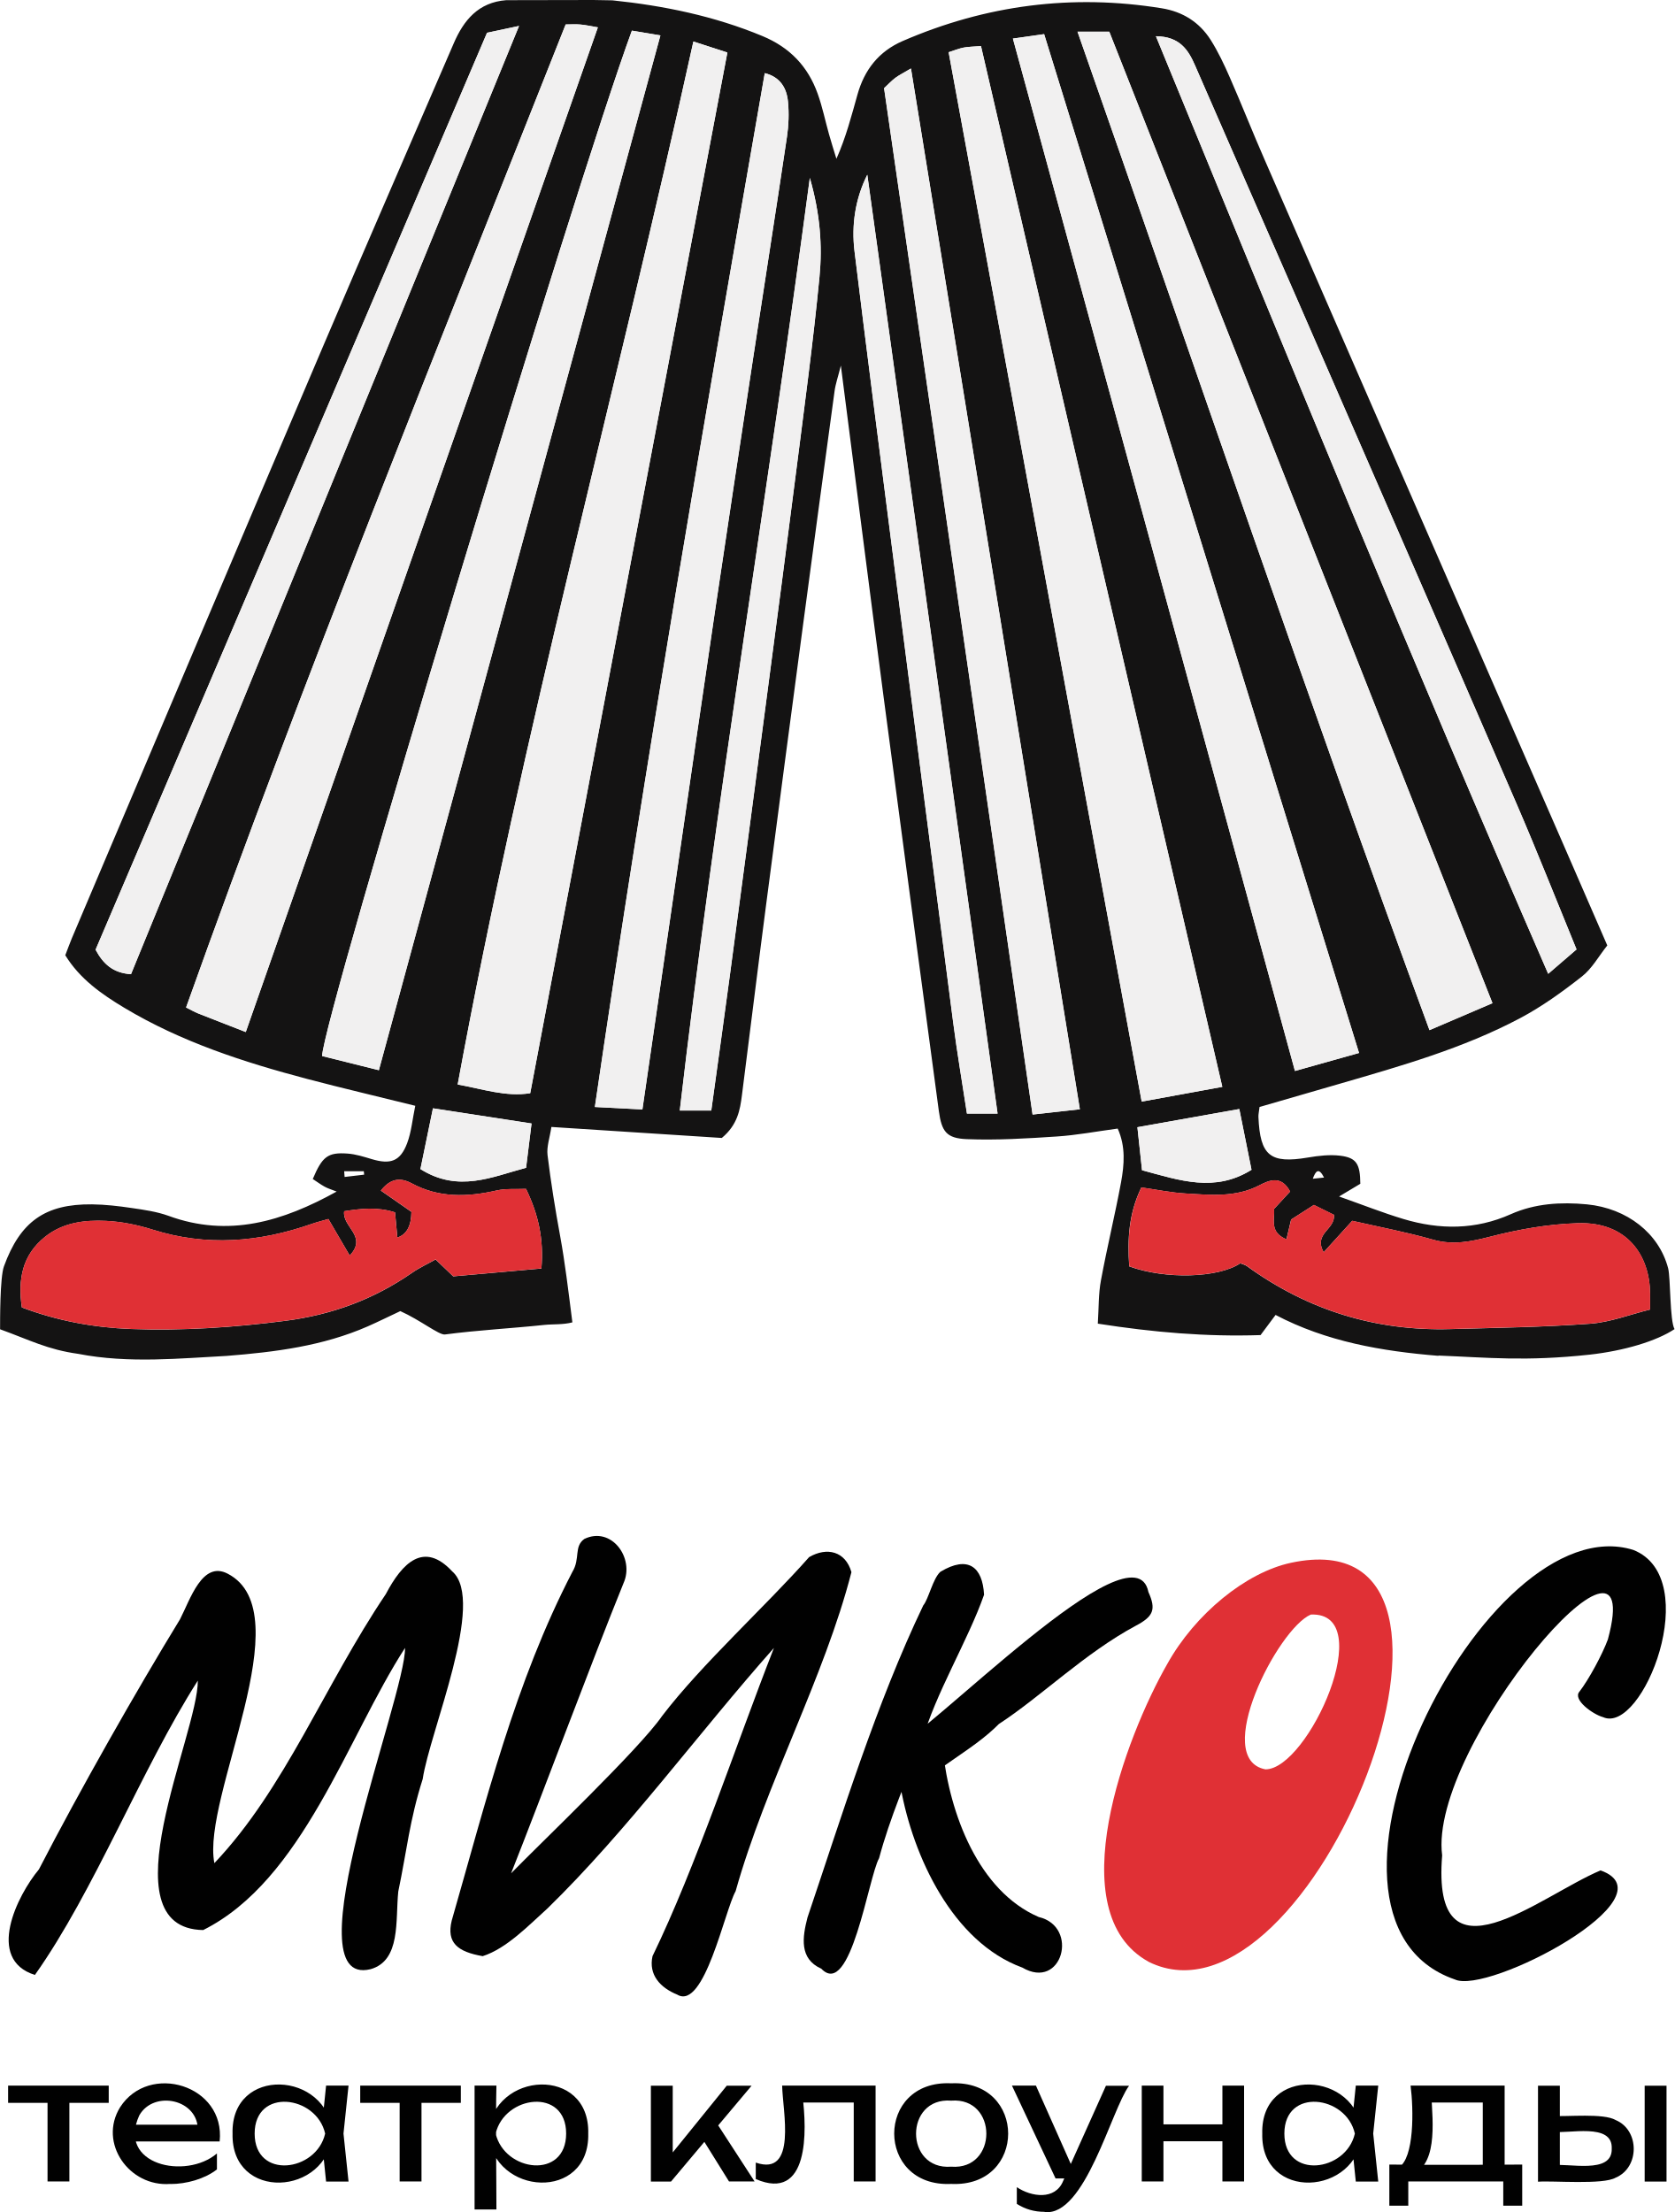
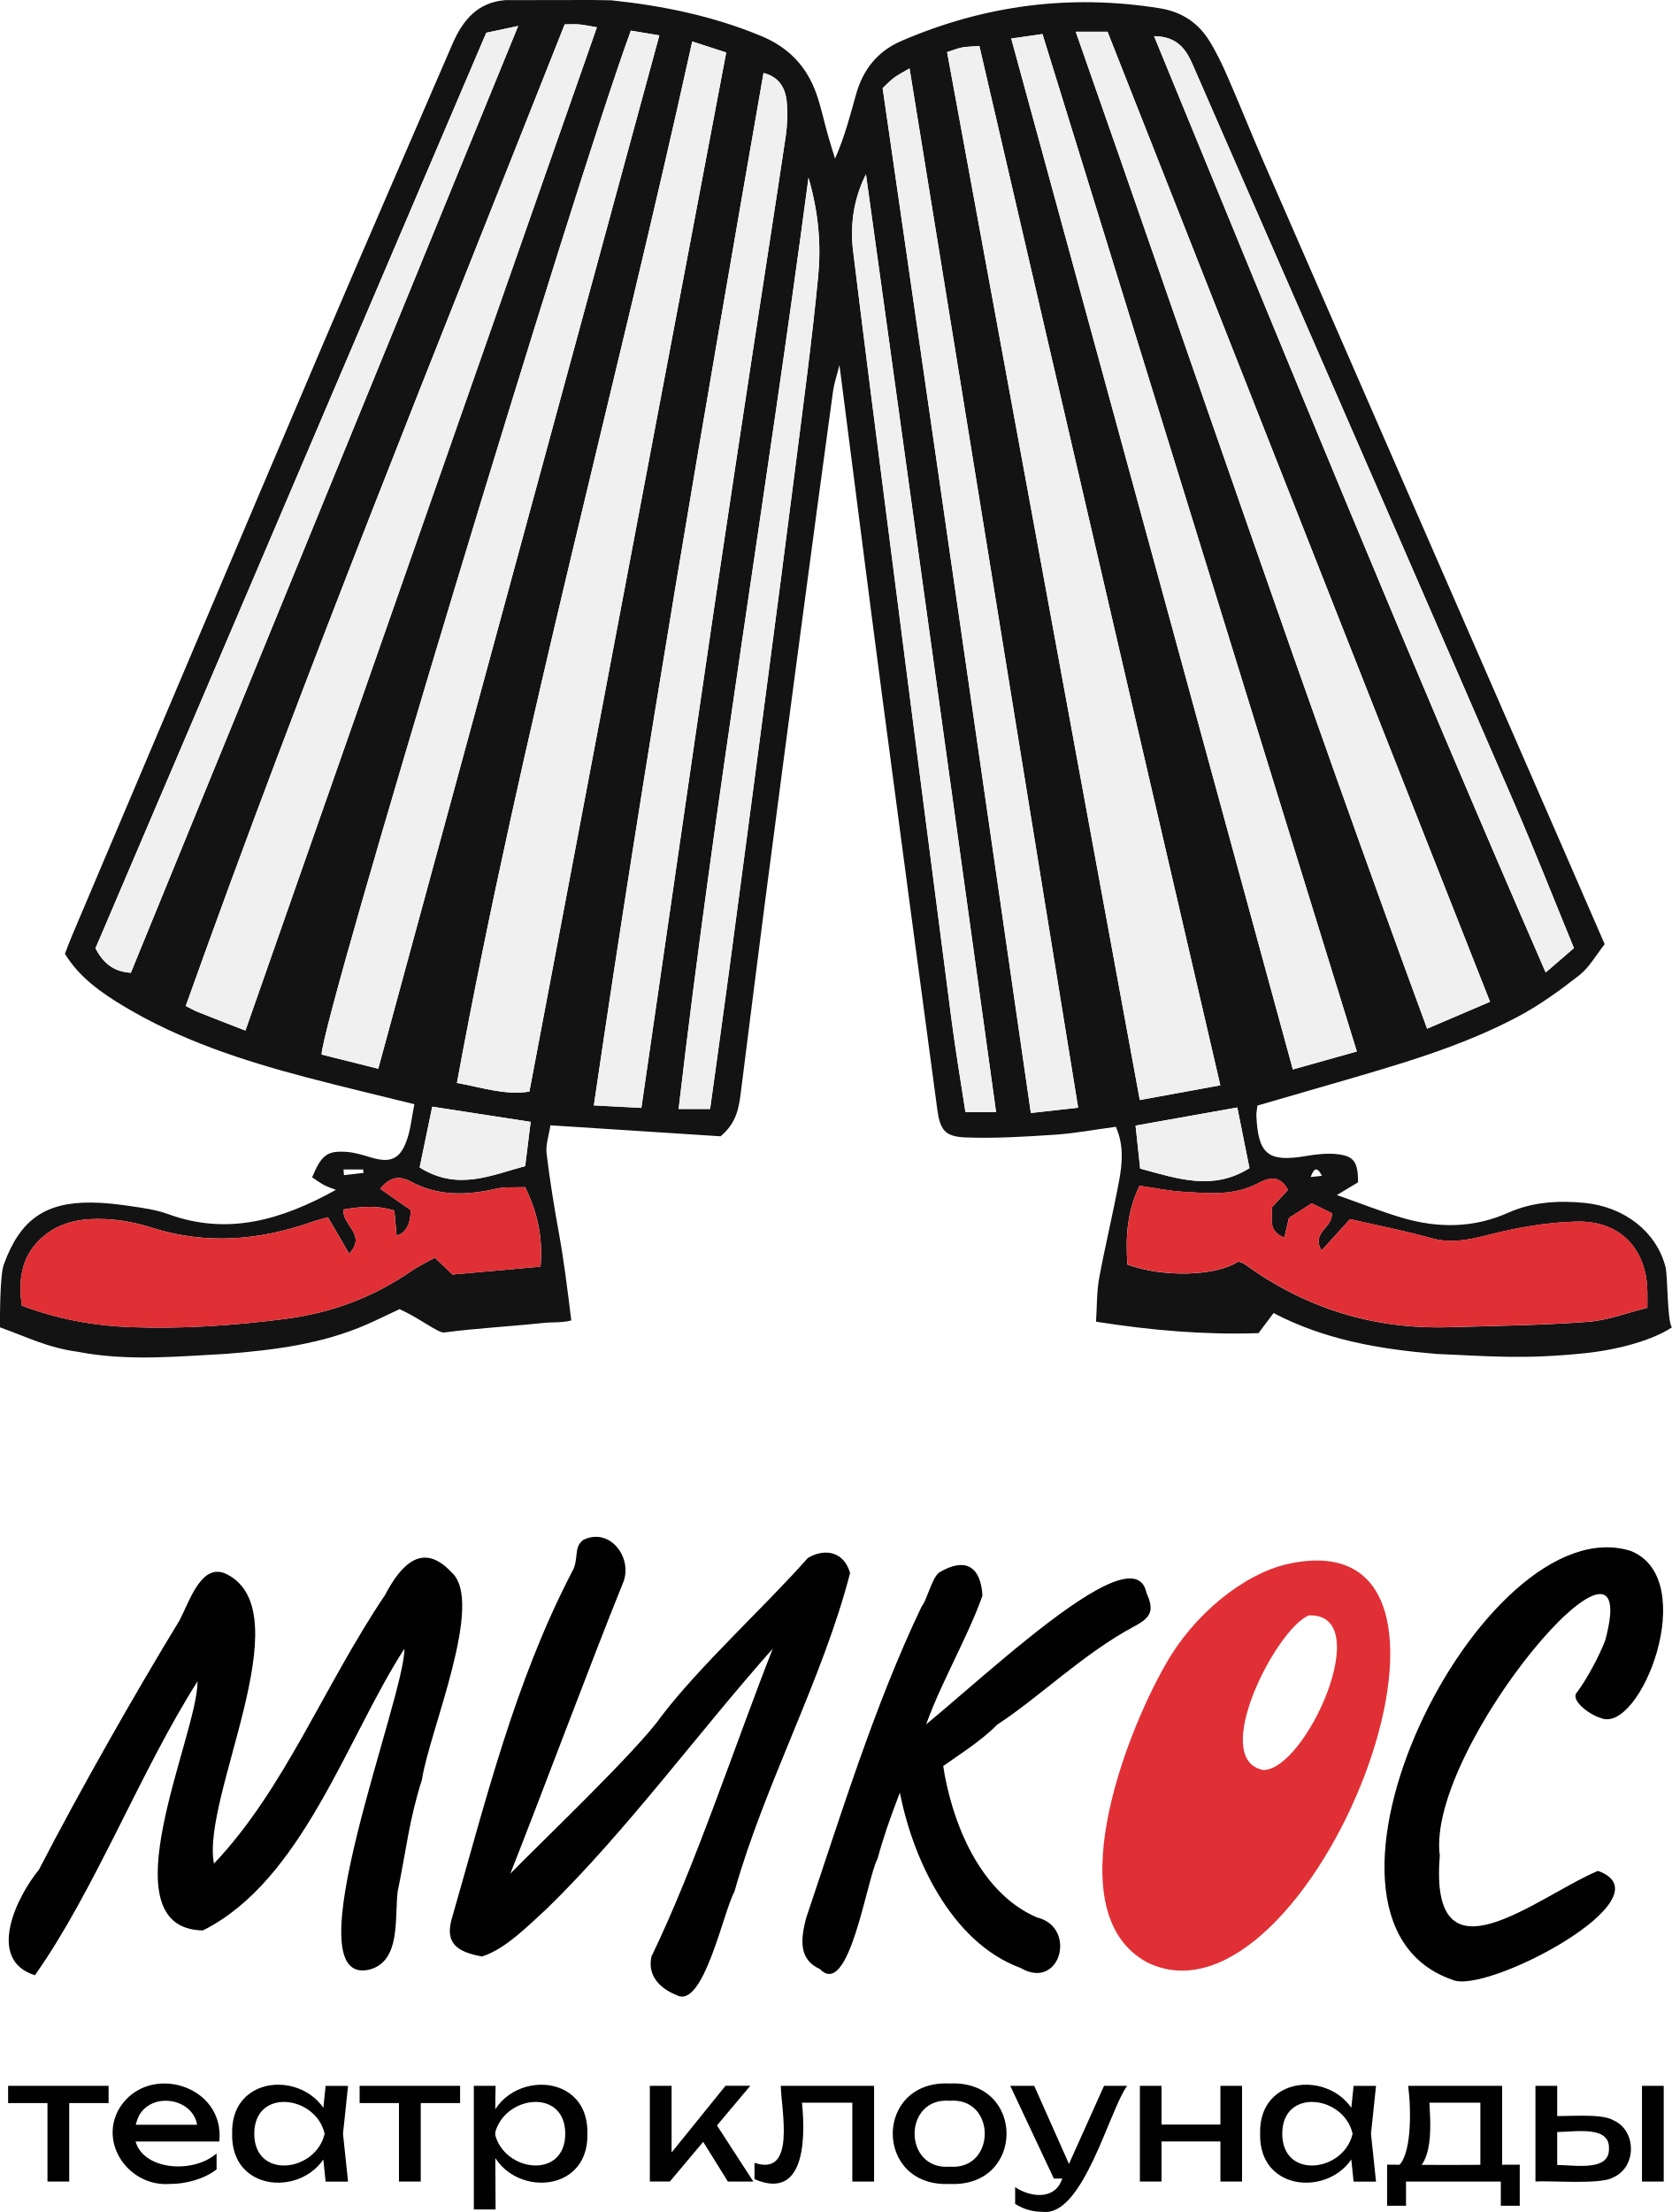
- <svg xmlns="http://www.w3.org/2000/svg" xmlns:xlink="http://www.w3.org/1999/xlink" id="_Слой_2" data-name="Слой 2" viewBox="0 0 196.22 259.21">
+ <svg xmlns="http://www.w3.org/2000/svg" id="_Слой_2" data-name="Слой 2" viewBox="0 0 371.21 491.07">
  <defs>
    <style>
      .cls-1 {
        fill: #141313;
      }

      .cls-2 {
        fill: #e03035;
      }

      .cls-3 {
        fill: #f1f0f0;
      }

      .cls-4 {
        fill: #010101;
      }
    </style>
-     <symbol id="Logo_vertical" data-name="Logo vertical" viewBox="0 0 196.22 259.21">
-       <g>
-         <g>
-           <path class="cls-1" d="M168.55,158.88c-6.63-.54-13.12-1.66-19.08-4.79-.63,.85-1.2,1.61-1.76,2.36-6.37,.21-12.55-.32-19.07-1.34,.12-1.86,.07-3.51,.37-5.09,.71-3.84,1.64-7.63,2.35-11.46,.38-2.07,.56-4.2-.39-6.31-2.53,.34-4.83,.78-7.16,.93-3.49,.23-7.01,.45-10.5,.31-2.42-.09-2.97-.9-3.3-3.31-2.17-16.16-4.34-32.33-6.47-48.5-1.68-12.77-3.3-25.55-5.01-38.84-.33,1.33-.63,2.16-.74,3.02-1.24,9.09-2.47,18.19-3.68,27.29-1.47,11.04-2.93,22.07-4.37,33.11-.96,7.35-1.86,14.71-2.8,22.07-.22,1.75-.52,3.49-2.36,5.02-6.36-.41-13.04-.84-19.97-1.29-.18,1.24-.57,2.3-.45,3.3,.39,3.18,.9,6.35,1.48,9.5,.57,3.13,.92,6.1,1.43,10.1-1.09,.29-2.26,.19-3.3,.3-3.88,.41-7.78,.61-11.65,1.12-.7,.06-2.86-1.68-5.21-2.74-1.35,.63-2.57,1.24-3.82,1.79-5.27,2.31-10.87,3.01-16.53,3.46-5.29,.27-11.46,.92-17.39-.24-3.61-.5-5.7-1.63-9.16-2.88,0-.98-.02-6.07,.45-7.37,1.91-5.24,4.81-7.33,10.33-7.27,1.55,.02,3.11,.2,4.65,.43,1.44,.21,2.93,.42,4.29,.91,7.05,2.59,13.4,.66,19.72-2.84-.56-.22-1.01-.35-1.41-.57-.49-.27-.94-.61-1.39-.9,1.11-2.63,1.76-3.15,4.08-2.98,.95,.07,1.9,.37,2.83,.65,2.2,.66,3.35,.26,4.15-1.87,.5-1.33,.62-2.81,.95-4.38-4.34-1.08-8.51-2.05-12.64-3.14-7.46-1.97-14.78-4.34-21.45-8.34-2.67-1.6-5.23-3.4-6.92-6.16,.27-.7,.5-1.34,.76-1.97,9.81-23.14,19.61-46.29,29.46-69.42,5.04-11.83,10.19-23.62,15.28-35.43C54.33,2.36,56.06,.27,59.32,.02c3.4,0,6.8-.01,10.2-.02,.75,.01,1.5,.03,2.25,.04,6.04,.63,11.93,1.84,17.58,4.19,3.22,1.34,5.32,3.56,6.46,6.74,.56,1.56,.89,3.19,1.34,4.79,.27,.96,.57,1.9,.86,2.85,1.13-2.55,1.77-5.05,2.47-7.54,.81-2.88,2.48-5.04,5.29-6.26C115.51,.59,125.63-.73,136.13,.97c2.47,.4,4.41,1.63,5.73,3.7,.88,1.39,1.59,2.9,2.25,4.41,1.41,3.21,2.69,6.48,4.1,9.69,11.64,26.71,23.3,53.41,34.95,80.11,1.71,3.92,3.41,7.84,5.18,11.91-1.02,1.28-1.8,2.73-2.99,3.65-2.29,1.8-4.69,3.53-7.26,4.89-6.67,3.53-13.91,5.58-21.11,7.67-3.16,.92-6.31,1.83-9.39,2.72-.07,.58-.14,.87-.13,1.15,.19,4.58,1.38,5.52,5.82,4.77,1.24-.21,2.54-.36,3.77-.21,1.91,.24,2.33,.97,2.35,3.29-.68,.41-1.38,.83-2.49,1.49,2.81,.99,5.15,1.92,7.55,2.64,4.24,1.27,8.44,1.28,12.58-.57,2.83-1.26,5.87-1.44,8.91-1.15,4.72,.46,8.45,3.4,9.52,7.49,.29,1.12,.19,6.18,.75,7.13-2.14,1.42-5.92,2.54-9.92,2.99-7.59,.82-11.89,.34-17.75,.11Zm-25.32-31.51c-9.5-40.98-18.88-81.43-28.28-121.97-.91,.07-1.49,.07-2.05,.18-.55,.11-1.08,.33-1.74,.54,7.54,40.99,15.05,81.84,22.62,122.97,3.15-.58,5.99-1.1,9.45-1.73ZM85.23,6.16c-1.47-.48-2.63-.85-3.98-1.29-8.99,40.84-20.04,81.03-27.62,122.22,2.96,.53,5.61,1.47,8.5,1.02,7.71-40.7,15.39-81.24,23.1-121.94ZM28.8,120.94C42.62,81.51,56.32,42.41,70.06,3.21c-.89-.15-1.46-.28-2.03-.33-.55-.05-1.11-.01-1.74-.01-15.18,38.31-30.63,76.38-44.48,115.19,.57,.28,.98,.53,1.42,.7,1.71,.68,3.44,1.35,5.58,2.18ZM126.26,3.72c13.7,39.05,26.91,78.07,41.24,116.99,2.62-1.12,4.91-2.1,7.38-3.16-15.06-38.2-30-76.07-44.9-113.84h-3.73Zm-7.57,.8c11.02,40.34,21.98,80.47,33.05,120.98,2.55-.72,5-1.41,7.51-2.11-12.37-40.03-24.62-79.66-36.9-119.39-1.35,.19-2.38,.34-3.66,.52Zm-44.65-.93c-6.64,18.04-36.21,115.81-36.3,120.16,2.18,.54,4.41,1.1,6.65,1.66,11.03-40.54,21.99-80.8,32.99-121.26-1.32-.22-2.26-.38-3.35-.56Zm58.28,144.81c4.24,1.55,10.46,1.36,13.01-.36,.25,.1,.55,.17,.78,.33,7.12,5.16,15.07,7.63,23.85,7.38,5.46-.15,10.94-.23,16.38-.63,2.35-.17,4.66-1.08,7.01-1.66,0-.88,0-1.36,0-1.84-.02-4.44-2.63-8.46-8.46-8.28-3.55,.11-6.96,.73-10.35,1.6-2.18,.56-4.29,.99-6.59,.34-3.16-.9-6.4-1.51-9.5-2.22-1.15,1.27-2.17,2.39-3.35,3.69-1.23-2.24,1.38-2.64,1.21-4.39-.68-.33-1.51-.74-2.35-1.16-.98,.63-1.88,1.2-2.67,1.71-.2,.85-.36,1.54-.55,2.32-2.02-.83-1.36-2.33-1.45-3.56,.68-.74,1.3-1.41,1.88-2.04-1.03-1.95-2.47-1.32-3.62-.72-2.78,1.44-5.71,1.12-8.62,.95-1.72-.1-3.43-.46-5.19-.71-1.48,3.06-1.64,6.03-1.42,9.26ZM2.56,153.21c4.13,1.57,8.43,2.36,12.79,2.53,6.05,.22,12.06-.18,18.09-.96,5.49-.71,10.36-2.52,14.85-5.63,.86-.6,1.83-1.04,2.75-1.56,.74,.71,1.36,1.3,2.07,1.98,3.46-.31,6.92-.62,10.33-.92,.3-3.48-.37-6.36-1.8-9.33-1.16,.05-2.35-.06-3.46,.19-3.42,.78-6.75,.88-9.94-.84-1.4-.75-2.54-.52-3.61,.85,1.32,.92,2.49,1.73,3.58,2.49q-.03,2.5-1.65,3.01c-.09-.94-.17-1.87-.27-2.95-2.08-.66-4.03-.44-5.96-.13-.26,1.85,2.79,2.91,.65,5.19-.9-1.54-1.67-2.86-2.5-4.28-.69,.2-1.34,.36-1.97,.58-6.15,2.15-12.33,2.66-18.64,.66-1.75-.55-3.61-.93-5.43-1.02-2.54-.12-5.08,.19-7.18,1.88-2.65,2.13-3.18,4.97-2.7,8.27Zm72.72-23.2c1.41-9.73,2.76-19,4.11-28.27,1.46-10.05,2.91-20.1,4.4-30.15,1.46-9.85,2.96-19.69,4.45-29.53,1.32-8.68,2.69-17.36,3.98-26.04,.2-1.34,.25-2.74,.12-4.09-.15-1.61-.91-2.91-2.72-3.36-7.02,40.28-13.95,80.45-19.91,121.15,2.06,.11,3.67,.19,5.58,.29Zm51.26-.02c-6.63-40.88-13.18-81.22-19.79-121.96-.89,.53-1.39,.78-1.83,1.1-.45,.34-.85,.77-1.32,1.21,5.79,40.05,11.58,80.03,17.4,120.27,2.01-.22,3.6-.4,5.55-.62ZM15.35,114.16C30.45,77.27,45.56,40.35,60.82,3.04c-1.43,.31-2.44,.52-3.75,.8C41.78,39.67,26.48,75.5,11.2,111.29c.88,1.64,2.02,2.73,4.15,2.87ZM135.45,4.24c15.13,36.86,30.05,73.34,45.97,109.88,1.32-1.14,2.3-1.99,3.32-2.86-2.4-5.85-4.61-11.47-7-17-8.55-19.76-17.16-39.5-25.76-59.24-3.97-9.11-7.97-18.21-11.93-27.32-.81-1.87-1.8-3.41-4.59-3.45Zm-52.1,125.9c.77-5.56,1.5-10.78,2.2-16.01,1.49-11.14,2.96-22.28,4.43-33.42,1.12-8.53,2.25-17.05,3.33-25.58,.96-7.56,1.99-15.11,2.72-22.69,.35-3.66,.08-7.38-1.13-11.59-4.88,36.83-11,72.84-15.24,109.29h3.69ZM101.63,20.46c-1.41,2.81-1.88,5.88-1.5,9,1.41,11.53,2.9,23.06,4.37,34.58,2.39,18.6,4.78,37.2,7.19,55.79,.46,3.56,1.07,7.1,1.61,10.66h3.59c-5.11-36.8-10.19-73.42-15.27-110.04Zm32.19,116.67c4.46,1.21,8.54,2.63,12.83-.05-.48-2.42-.95-4.74-1.43-7.12-4.19,.75-7.98,1.42-11.94,2.13,.19,1.78,.35,3.3,.54,5.04Zm-83.09-7.26c-.53,2.57-1,4.82-1.47,7.13,4.46,2.81,8.42,.89,12.38-.15,.23-1.82,.41-3.35,.64-5.19-3.83-.59-7.54-1.16-11.56-1.78Zm104.42,8.12c-.62-1.22-.98-.79-1.32,.14,.37-.04,.74-.08,1.32-.14Zm-112.48-.34c-.01-.13-.03-.27-.04-.4h-2.3c.02,.22,.03,.44,.05,.67,.77-.09,1.53-.18,2.3-.27Z" />
-           <path class="cls-3" d="M143.23,127.36c-3.46,.63-6.3,1.15-9.45,1.73-7.57-41.14-15.08-81.98-22.62-122.97,.66-.21,1.19-.43,1.74-.54,.56-.11,1.14-.11,2.05-.18,9.4,40.54,18.78,80.99,28.28,121.97Z" />
-           <path class="cls-3" d="M85.23,6.16c-7.71,40.7-15.39,81.24-23.1,121.94-2.89,.45-5.54-.49-8.5-1.02,7.58-41.19,18.63-81.37,27.62-122.22,1.35,.44,2.51,.81,3.98,1.29Z" />
-           <path class="cls-3" d="M28.8,120.94c-2.14-.83-3.86-1.5-5.58-2.18-.44-.18-.85-.42-1.42-.7C35.65,79.24,51.11,41.18,66.28,2.86c.63,0,1.19-.04,1.74,.01,.58,.05,1.15,.18,2.03,.33-13.74,39.21-27.44,78.31-41.25,117.73Z" />
-           <path class="cls-3" d="M126.26,3.72h3.73c14.9,37.77,29.83,75.64,44.9,113.84-2.47,1.06-4.76,2.03-7.38,3.16-14.33-38.93-27.54-77.94-41.24-116.99Z" />
-           <path class="cls-3" d="M118.69,4.52c1.28-.18,2.31-.33,3.66-.52,12.28,39.73,24.53,79.36,36.9,119.39-2.5,.7-4.96,1.39-7.51,2.11-11.07-40.51-22.03-80.65-33.05-120.98Z" />
-           <path class="cls-3" d="M74.04,3.59c1.08,.18,2.03,.34,3.35,.56-11.01,40.45-21.96,80.72-32.99,121.26-2.24-.56-4.47-1.12-6.65-1.66,.09-4.35,29.66-102.11,36.3-120.16Z" />
-           <path class="cls-2" d="M132.33,148.4c-.22-3.23-.05-6.2,1.42-9.26,1.76,.25,3.46,.61,5.19,.71,2.91,.17,5.83,.49,8.62-.95,1.15-.6,2.58-1.23,3.62,.72-.58,.63-1.2,1.31-1.88,2.04,.09,1.23-.57,2.74,1.45,3.56,.18-.78,.35-1.47,.55-2.32,.8-.51,1.69-1.08,2.67-1.71,.84,.42,1.67,.82,2.35,1.16,.16,1.76-2.44,2.15-1.21,4.39,1.18-1.3,2.19-2.42,3.35-3.69,3.1,.71,6.34,1.33,9.5,2.22,2.29,.65,4.4,.22,6.59-.34,3.4-.87,6.81-1.49,10.35-1.6,5.84-.18,8.44,3.84,8.46,8.28,0,.48,0,.96,0,1.84-2.35,.58-4.65,1.48-7.01,1.66-5.45,.4-10.92,.47-16.38,.63-8.78,.25-16.74-2.22-23.85-7.38-.23-.17-.53-.23-.78-.33-2.55,1.72-8.77,1.91-13.01,.36Z" />
-           <path class="cls-2" d="M2.56,153.21c-.48-3.3,.05-6.14,2.7-8.27,2.1-1.69,4.64-2.01,7.18-1.88,1.83,.09,3.68,.47,5.43,1.02,6.31,2,12.49,1.49,18.64-.66,.63-.22,1.28-.38,1.97-.58,.83,1.41,1.6,2.73,2.5,4.28,2.13-2.28-.91-3.34-.65-5.19,1.92-.31,3.87-.53,5.96,.13,.1,1.08,.18,2.01,.27,2.95q1.62-.51,1.65-3.01c-1.09-.76-2.26-1.57-3.58-2.49,1.07-1.37,2.21-1.6,3.61-.85,3.19,1.72,6.52,1.62,9.94,.84,1.11-.25,2.3-.14,3.46-.19,1.43,2.96,2.1,5.85,1.8,9.33-3.42,.31-6.87,.61-10.33,.92-.71-.68-1.32-1.27-2.07-1.98-.92,.52-1.89,.96-2.75,1.56-4.49,3.1-9.36,4.92-14.85,5.63-6.03,.78-12.04,1.18-18.09,.96-4.37-.16-8.66-.96-12.79-2.53Z" />
-           <path class="cls-3" d="M75.28,130.01c-1.91-.1-3.52-.18-5.58-.29,5.96-40.7,12.89-80.87,19.91-121.15,1.81,.45,2.57,1.75,2.72,3.36,.13,1.35,.08,2.75-.12,4.09-1.29,8.69-2.66,17.36-3.98,26.04-1.5,9.84-2.99,19.68-4.45,29.53-1.49,10.05-2.94,20.1-4.4,30.15-1.35,9.27-2.69,18.55-4.11,28.27Z" />
-           <path class="cls-3" d="M126.54,129.98c-1.95,.22-3.54,.4-5.55,.62-5.82-40.24-11.61-80.22-17.4-120.27,.48-.44,.87-.87,1.32-1.21,.44-.33,.94-.57,1.83-1.1,6.61,40.74,13.16,81.08,19.79,121.96Z" />
-           <path class="cls-3" d="M15.35,114.16c-2.14-.14-3.27-1.23-4.15-2.87C26.48,75.5,41.78,39.67,57.07,3.84c1.31-.28,2.32-.49,3.75-.8C45.56,40.35,30.45,77.27,15.35,114.16Z" />
-           <path class="cls-3" d="M135.45,4.24c2.79,.04,3.78,1.59,4.59,3.45,3.96,9.12,7.96,18.21,11.93,27.32,8.6,19.74,17.21,39.48,25.76,59.24,2.39,5.53,4.6,11.15,7,17-1.01,.87-1.99,1.72-3.32,2.86-15.92-36.55-30.84-73.02-45.97-109.88Z" />
-           <path class="cls-3" d="M83.34,130.14h-3.69c4.24-36.45,10.36-72.46,15.24-109.29,1.21,4.21,1.48,7.93,1.13,11.59-.73,7.58-1.76,15.13-2.72,22.69-1.08,8.53-2.21,17.06-3.33,25.58-1.47,11.14-2.94,22.28-4.43,33.42-.7,5.23-1.44,10.45-2.2,16.01Z" />
-           <path class="cls-3" d="M101.63,20.46c5.08,36.62,10.16,73.24,15.27,110.04h-3.59c-.54-3.56-1.15-7.1-1.61-10.66-2.42-18.59-4.81-37.19-7.19-55.79-1.48-11.52-2.97-23.05-4.37-34.58-.38-3.12,.09-6.19,1.5-9Z" />
-           <path class="cls-3" d="M133.82,137.13c-.19-1.75-.35-3.26-.54-5.04,3.96-.71,7.75-1.38,11.94-2.13,.48,2.38,.94,4.7,1.43,7.12-4.29,2.68-8.36,1.26-12.83,.05Z" />
-           <path class="cls-3" d="M50.73,129.87c4.02,.62,7.73,1.19,11.56,1.78-.23,1.84-.42,3.37-.64,5.19-3.96,1.05-7.93,2.96-12.38,.15,.48-2.3,.94-4.55,1.47-7.13Z" />
-         </g>
-         <g>
-           <path class="cls-4" d="M43.4,230.76c-9.48,2.31,4.16-32.06,4.06-37.65-6.78,10.49-11.97,27.22-23.65,33.06-11.59-.18-.57-23.05-.63-29.23-6.63,10.4-12.11,24.64-19.09,34.49-5.81-1.83-2.06-9.33,.47-12.37,4.8-9.29,11.38-20.88,16.53-29.3,1.2-2.32,2.61-6.91,5.59-5.35,8.8,4.56-3.09,26.21-1.56,33.92,8.29-8.74,12.87-20.81,20.09-31.53,1.92-3.65,4.45-6.24,7.78-2.66,3.99,3.44-2.64,18.79-3.46,24.34-1.54,4.83-1.85,8.35-2.86,13.17-.35,3.37,.33,8.1-3.26,9.11Z" />
-           <path class="cls-4" d="M79.39,233.75c-2.03-.82-3.41-2.33-2.93-4.52,5.12-10.55,9.7-24.56,14.23-36.12-8.77,9.87-17.13,21.35-26.51,30.5-2.17,1.95-4.8,4.72-7.62,5.62-2.93-.51-4.26-1.56-3.63-4.16,4.02-13.96,7.41-27.9,14.14-40.87,.95-1.56,.15-2.96,1.4-3.86,3.17-1.53,5.93,2.24,4.59,5.19-3.69,9.09-9.6,24.99-13.17,33.99,3.46-3.55,15.02-14.56,17.69-18.43,4.63-6.07,12.19-12.91,17.23-18.62,2.09-1.22,4.26-.69,4.96,1.76-3.17,12.34-10.04,24.81-13.57,37.38-1.29,2.31-3.67,13.96-6.82,12.14Z" />
-           <path class="cls-4" d="M96.22,230.69c-2.58-1.16-2.2-3.67-1.6-5.99,4.02-11.9,8.03-25.01,13.57-36.58,.62-.74,1.12-3.14,2-3.93,3.26-1.97,4.95-.56,5.12,2.69-1.88,5.37-5.74,11.64-7.25,17.13-1.72,4.15-3.82,9.13-5.05,13.74-1.25,2.22-3.32,16.59-6.78,12.94Zm8.12-25.54c4.5-1.85,28.57-26.95,30.23-18.59,.92,2.04,.6,2.86-1.5,3.96-5.97,3.21-11.05,8.26-16.03,11.51-2.96,3.01-7.31,5.01-10.31,8.11l-2.39-4.99Zm15.43,25.41c-8.14-2.99-12.78-13.01-14.23-21.09,0,0,.07-4.12,.07-4.12l4.86-.33c.81,7.57,4.2,16.58,11.24,19.62,4.79,1.12,2.76,8.68-1.93,5.92Z" />
-           <path class="cls-2" d="M134.6,229.89c-10.51-5.76-2.69-26.4,2.19-34.92,3.24-5.82,9.19-10.71,14.5-11.84,26.87-5.73,2.42,56.25-16.7,46.76Zm13.69-22.55c5.02-.01,13.3-18.49,5.31-18.14-3.89,1.66-11.67,16.95-5.31,18.14Z" />
-           <path class="cls-4" d="M170.45,231.95c-20.69-7.19,3.56-55.77,20.95-50.32,8.32,3.32,1.07,21.69-3.56,19.59-1.19-.32-3.6-2.06-2.76-2.99,1.12-1.46,2.68-4.36,3.33-6.12,4.79-17.7-21.1,12.58-19.42,25.31-1.28,15.7,11.41,4.77,18.56,1.76,8.66,3.09-13.28,14.64-17.09,12.77Z" />
-         </g>
-         <g>
-           <path class="cls-4" d="M.95,244.4H12.74v2.02H.95v-2.02Zm4.62,.89h2.56v10.34h-2.56v-10.34Z" />
-           <path class="cls-4" d="M19.96,255.92c-4.82,.38-8.47-4.8-5.89-8.98,3.39-5.3,12.36-2.61,11.67,4H15.26v-1.96h9.2l-1.28,.73c.14-3.71-5.15-4.84-6.86-1.82-2.65,5.81,5.46,7.57,9.1,4.46v1.87c-1.43,1.12-3.6,1.72-5.46,1.71Z" />
-           <path class="cls-4" d="M39,250.02c-.67,7.37-11.94,7.95-11.75,0-.21-7.95,11.13-7.38,11.75,0Zm-9.16,0c0,5.43,7.24,4.5,8.26,0-1.01-4.5-8.26-5.42-8.26,0Zm8.37,5.62l-.43-4.17,.51-1.45-.51-1.43,.43-4.19h2.63l-.59,5.62,.59,5.62h-2.63Z" />
-           <path class="cls-4" d="M42.21,244.4h11.79v2.02h-11.79v-2.02Zm4.62,.89h2.56v10.34h-2.56v-10.34Z" />
-           <path class="cls-4" d="M55.61,244.4h2.56c-.1,4.11,0,10.34,0,14.51h-2.56v-14.51Zm1.57,5.62c.65-7.38,11.95-7.95,11.75,0,.18,7.95-11.07,7.36-11.75,0Zm9.16,0c0-5.43-7.22-4.49-8.26,0,1.04,4.49,8.25,5.43,8.26,0Z" />
-           <path class="cls-4" d="M76.27,255.64v-11.23h2.56v9.05l-.77-.28,7.1-8.77h2.91l-9.44,11.23h-2.36Zm9.16,0l-3.46-5.56,1.79-1.63,4.66,7.18h-2.99Z" />
-           <path class="cls-4" d="M91.65,244.4h10.95v11.23h-2.56v-10.44l1.18,1.19h-8.3l1.1-.91c.57,4.3,.78,12.58-5.46,9.88v-1.93c4.89,1.68,3.14-6.06,3.09-9.03Z" />
-           <path class="cls-4" d="M111.46,255.92c-8.9,.42-8.91-12.22,0-11.79,8.9-.42,8.9,12.21,0,11.79Zm0-2.02c5.49,.43,5.49-8.17,0-7.74-5.49-.42-5.49,8.16,0,7.74Z" />
-           <path class="cls-4" d="M123.69,255.28l-5.11-10.88h2.81l4.84,10.88h-2.54Zm-1.28,3.91c-1.23,0-2.27-.31-3.26-.93v-1.96c1.69,1.14,4.5,1.56,5.43-.73,0,0,5.01-11.15,5.01-11.15h2.71c-2.07,2.79-5.16,15.37-9.89,14.79Z" />
-           <path class="cls-4" d="M133.79,244.4h2.54v11.23h-2.54v-11.23Zm1.43,4.54h9.08v1.98h-9.08v-1.98Zm8.02-4.54h2.54v11.23h-2.54v-11.23Z" />
-           <path class="cls-4" d="M159.66,250.02c-.67,7.37-11.94,7.95-11.75,0-.21-7.95,11.13-7.38,11.75,0Zm-9.16,0c0,5.43,7.24,4.5,8.26,0-1.01-4.5-8.26-5.42-8.26,0Zm8.37,5.62l-.43-4.17,.51-1.45-.51-1.43,.43-4.19h2.63l-.59,5.62,.59,5.62h-2.63Z" />
-           <path class="cls-4" d="M178.37,253.65v4.82h-2.22v-2.84h-11.13v2.84h-2.22v-4.82c4.33,.05,11.24,.04,15.57,0Zm-13.09-9.25h11.03v10.48h-2.56v-9.69l1.18,1.19h-8.31l1.1-.87c.16,3.11,.84,8.78-2.79,9.37l-1.04-.89c1.85-1.08,1.76-6.8,1.4-9.59Z" />
-           <path class="cls-4" d="M180.22,255.64v-11.23h2.56v10.52l-.9-1.19c1.77-.32,7.09,1.13,6.98-1.96,.14-3.1-5.14-1.68-6.9-1.98v-1.85c1.64,.12,5.95-.35,7.37,.49,2.81,1.18,2.81,5.56,0,6.74-1.45,.87-7.41,.34-9.1,.48Zm12.5-11.23h2.56v11.23h-2.56v-11.23Z" />
-         </g>
-       </g>
-     </symbol>
  </defs>
  <g id="_Слой_1-2" data-name="Слой 1">
-     <use width="196.22" height="259.21" xlink:href="#Logo_vertical" />
+     <g id="Logo_vertical" data-name="Logo vertical">
+       <g>
+         <path class="cls-1" d="M318.87,300.56c-12.54-1.02-24.82-3.14-36.09-9.06-1.2,1.6-2.27,3.04-3.34,4.46-12.05,.4-23.74-.6-36.08-2.54,.23-3.52,.14-6.64,.69-9.64,1.34-7.26,3.1-14.43,4.44-21.69,.73-3.92,1.05-7.94-.73-11.94-4.78,.64-9.15,1.47-13.55,1.76-6.61,.44-13.25,.85-19.86,.6-4.57-.18-5.63-1.7-6.24-6.25-4.1-30.58-8.21-61.16-12.24-91.75-3.18-24.16-6.24-48.34-9.48-73.48-.63,2.52-1.18,4.09-1.41,5.71-2.35,17.2-4.67,34.41-6.96,51.63-2.78,20.88-5.54,41.76-8.26,62.64-1.81,13.91-3.52,27.83-5.3,41.75-.42,3.32-.98,6.6-4.47,9.5-12.03-.78-24.68-1.59-37.78-2.44-.35,2.35-1.08,4.36-.85,6.25,.73,6.01,1.7,12.01,2.79,17.97,1.08,5.93,1.75,11.55,2.7,19.1-2.06,.55-4.27,.35-6.24,.56-7.34,.78-14.72,1.16-22.03,2.12-1.32,.11-5.41-3.17-9.86-5.19-2.55,1.2-4.87,2.34-7.23,3.38-9.96,4.37-20.57,5.7-31.27,6.55-10.01,.5-21.69,1.74-32.9-.45-6.84-.95-10.77-3.08-17.33-5.44,0-1.85-.04-11.47,.85-13.94,3.61-9.92,9.11-13.87,19.54-13.76,2.94,.03,5.89,.39,8.8,.82,2.73,.4,5.54,.79,8.11,1.73,13.33,4.89,25.35,1.24,37.3-5.37-1.07-.42-1.91-.67-2.66-1.08-.93-.51-1.79-1.15-2.63-1.7,2.09-4.98,3.33-5.96,7.72-5.64,1.81,.13,3.6,.7,5.36,1.23,4.16,1.25,6.34,.48,7.84-3.54,.95-2.52,1.18-5.31,1.79-8.28-8.22-2.04-16.09-3.89-23.91-5.95-14.12-3.72-27.97-8.22-40.58-15.78-5.05-3.03-9.9-6.42-13.1-11.66,.51-1.32,.94-2.54,1.44-3.72,18.57-43.78,37.09-87.58,55.73-131.33,9.54-22.39,19.28-44.69,28.91-67.03C102.78,4.46,106.05,.51,112.21,.03c6.43-.01,12.87-.02,19.3-.03,1.42,.02,2.84,.05,4.26,.07,11.43,1.2,22.56,3.49,33.26,7.93,6.09,2.53,10.07,6.73,12.22,12.76,1.05,2.94,1.68,6.04,2.53,9.06,.51,1.81,1.08,3.6,1.63,5.4,2.14-4.82,3.34-9.56,4.67-14.27,1.53-5.44,4.7-9.54,10-11.83,18.45-7.98,37.59-10.48,57.46-7.28,4.67,.75,8.34,3.08,10.83,6.99,1.67,2.62,3.01,5.48,4.26,8.34,2.66,6.08,5.1,12.25,7.75,18.34,22.03,50.53,44.08,101.04,66.12,151.56,3.24,7.41,6.45,14.84,9.8,22.54-1.93,2.43-3.41,5.16-5.65,6.91-4.34,3.4-8.88,6.68-13.74,9.25-12.62,6.67-26.31,10.55-39.95,14.52-5.97,1.74-11.95,3.47-17.76,5.15-.13,1.09-.26,1.64-.24,2.18,.37,8.67,2.61,10.44,11.02,9.02,2.34-.4,4.8-.68,7.13-.39,3.61,.45,4.41,1.84,4.44,6.23-1.28,.77-2.61,1.56-4.71,2.82,5.31,1.87,9.74,3.63,14.28,4.99,8.02,2.4,15.97,2.42,23.81-1.08,5.36-2.39,11.11-2.72,16.86-2.17,8.92,.86,15.98,6.43,18,14.16,.55,2.12,.35,11.69,1.42,13.49-4.04,2.69-11.2,4.8-18.76,5.67-14.36,1.54-22.49,.65-33.59,.22Zm-47.91-59.62c-17.98-77.52-35.72-154.04-53.5-230.74-1.73,.14-2.83,.13-3.88,.34-1.05,.21-2.05,.63-3.29,1.02,14.27,77.55,28.48,154.82,42.79,232.64,5.96-1.09,11.34-2.07,17.88-3.27ZM161.24,11.65c-2.78-.9-4.98-1.61-7.53-2.44-17.01,77.26-37.91,153.29-52.25,231.21,5.61,1,10.61,2.78,16.09,1.92,14.58-76.99,29.11-153.69,43.7-230.69ZM54.49,228.79C80.62,154.2,106.54,80.23,132.53,6.06c-1.68-.28-2.75-.53-3.85-.63-1.04-.09-2.1-.02-3.3-.02-28.71,72.48-57.95,144.5-84.14,217.92,1.07,.53,1.85,.99,2.69,1.33,3.24,1.3,6.5,2.55,10.55,4.13ZM238.86,7.04c25.91,73.88,50.91,147.68,78.02,221.33,4.97-2.12,9.3-3.97,13.97-5.97-28.5-72.26-56.75-143.91-84.93-215.36h-7.05Zm-14.32,1.51c20.85,76.31,41.59,152.23,62.53,228.87,4.83-1.36,9.47-2.66,14.21-3.99-23.4-75.72-46.58-150.71-69.8-225.87-2.56,.36-4.5,.64-6.93,.99Zm-84.46-1.75c-12.55,34.13-68.5,219.09-68.67,227.31,4.12,1.03,8.35,2.09,12.58,3.15C104.85,160.56,125.58,84.39,146.4,7.86c-2.5-.42-4.28-.72-6.33-1.06Zm110.26,273.94c8.01,2.94,19.79,2.57,24.61-.69,.47,.19,1.04,.31,1.47,.63,13.46,9.77,28.51,14.43,45.12,13.97,10.34-.29,20.69-.43,30.99-1.19,4.45-.33,8.81-2.04,13.25-3.13,0-1.66,0-2.56,0-3.47-.05-8.41-4.97-16-16.01-15.66-6.71,.21-13.16,1.38-19.59,3.02-4.13,1.05-8.12,1.87-12.46,.64-5.98-1.69-12.11-2.86-17.97-4.2-2.18,2.41-4.1,4.52-6.33,6.98-2.33-4.23,2.6-4.99,2.29-8.31-1.28-.63-2.85-1.41-4.45-2.19-1.86,1.19-3.55,2.27-5.06,3.24-.38,1.6-.69,2.91-1.04,4.38-3.82-1.56-2.57-4.42-2.74-6.74,1.28-1.39,2.46-2.67,3.56-3.86-1.96-3.69-4.67-2.5-6.85-1.37-5.26,2.72-10.79,2.12-16.3,1.8-3.26-.19-6.49-.87-9.81-1.34-2.8,5.79-3.11,11.41-2.69,17.51ZM4.84,289.85c7.82,2.96,15.94,4.47,24.2,4.78,11.44,.42,22.81-.35,34.22-1.82,10.39-1.34,19.6-4.78,28.09-10.65,1.64-1.13,3.47-1.98,5.21-2.95,1.41,1.35,2.56,2.45,3.91,3.74,6.55-.59,13.08-1.17,19.55-1.75,.57-6.59-.71-12.04-3.41-17.65-2.19,.1-4.45-.11-6.54,.37-6.48,1.48-12.77,1.66-18.81-1.59-2.64-1.43-4.8-.99-6.83,1.6,2.49,1.73,4.71,3.28,6.77,4.71q-.06,4.73-3.13,5.69c-.16-1.78-.32-3.54-.51-5.58-3.94-1.26-7.63-.84-11.27-.25-.49,3.49,5.27,5.5,1.24,9.82-1.7-2.92-3.16-5.41-4.72-8.09-1.3,.38-2.53,.69-3.72,1.1-11.63,4.06-23.32,5.02-35.26,1.25-3.31-1.05-6.82-1.76-10.28-1.93-4.8-.23-9.6,.36-13.59,3.56-5.02,4.03-6.02,9.4-5.11,15.64Zm137.57-43.9c2.67-18.41,5.22-35.95,7.77-53.49,2.77-19.01,5.5-38.03,8.32-57.03,2.76-18.63,5.59-37.25,8.42-55.87,2.5-16.42,5.08-32.83,7.53-49.26,.38-2.54,.48-5.18,.23-7.73-.29-3.05-1.72-5.51-5.15-6.36-13.29,76.21-26.4,152.19-37.67,229.2,3.89,.2,6.94,.36,10.55,.55Zm96.98-.04c-12.55-77.33-24.94-153.66-37.44-230.72-1.69,1.01-2.64,1.47-3.46,2.09-.86,.65-1.6,1.45-2.51,2.29,10.96,75.76,21.9,151.39,32.91,227.53,3.79-.43,6.81-.76,10.5-1.18ZM29.05,215.96C57.61,146.17,86.18,76.34,115.06,5.76c-2.71,.58-4.61,.98-7.09,1.51C79.04,75.05,50.1,142.84,21.19,210.54c1.67,3.1,3.81,5.17,7.85,5.42ZM256.24,8.02c28.62,69.74,56.85,138.74,86.96,207.88,2.5-2.16,4.36-3.76,6.27-5.42-4.55-11.07-8.72-21.69-13.25-32.16-16.18-37.39-32.47-74.73-48.74-112.07-7.51-17.24-15.08-34.45-22.57-51.69-1.53-3.53-3.4-6.46-8.68-6.53Zm-98.57,238.17c1.45-10.52,2.85-20.4,4.17-30.29,2.82-21.07,5.6-42.15,8.38-63.22,2.12-16.13,4.25-32.26,6.3-48.39,1.81-14.3,3.76-28.58,5.14-42.92,.67-6.92,.15-13.96-2.14-21.93-9.23,69.68-20.81,137.8-28.84,206.75h6.99ZM192.27,38.71c-2.68,5.32-3.56,11.13-2.84,17.03,2.66,21.82,5.48,43.62,8.28,65.42,4.51,35.18,9.03,70.37,13.61,105.54,.88,6.73,2.02,13.43,3.05,20.17h6.8c-9.66-69.61-19.28-138.89-28.89-208.17Zm60.89,220.72c8.45,2.29,16.15,4.98,24.27-.1-.92-4.57-1.8-8.96-2.7-13.47-7.92,1.41-15.09,2.69-22.59,4.03,.36,3.36,.67,6.24,1.02,9.54Zm-157.19-13.74c-1.01,4.87-1.89,9.12-2.79,13.48,8.43,5.32,15.93,1.69,23.43-.29,.43-3.45,.78-6.34,1.22-9.83-7.24-1.12-14.26-2.2-21.86-3.37Zm197.55,15.35c-1.17-2.31-1.85-1.5-2.5,.26,.7-.07,1.4-.15,2.5-.26Zm-212.8-.65c-.03-.25-.05-.5-.08-.76h-4.36c.03,.42,.06,.84,.09,1.26,1.45-.17,2.89-.34,4.34-.5Z" />
+         <path class="cls-3" d="M270.96,240.95c-6.54,1.2-11.92,2.18-17.88,3.27-14.31-77.82-28.53-155.09-42.79-232.64,1.24-.4,2.24-.82,3.29-1.02,1.05-.21,2.15-.2,3.88-.34,17.78,76.69,35.53,153.21,53.5,230.74Z" />
+         <path class="cls-3" d="M161.24,11.65c-14.59,77-29.11,153.7-43.7,230.69-5.47,.85-10.48-.92-16.09-1.92,14.34-77.92,35.24-153.94,52.25-231.21,2.55,.83,4.75,1.54,7.53,2.44Z" />
+         <path class="cls-3" d="M54.49,228.79c-4.05-1.58-7.31-2.83-10.55-4.13-.83-.33-1.61-.79-2.69-1.33C67.44,149.91,96.68,77.9,125.39,5.41c1.2,0,2.25-.07,3.3,.02,1.09,.1,2.17,.35,3.85,.63-25.99,74.17-51.91,148.14-78.04,222.72Z" />
+         <path class="cls-3" d="M238.86,7.04h7.05c28.18,71.45,56.43,143.1,84.93,215.36-4.67,2-9,3.85-13.97,5.97-27.1-73.64-52.1-147.45-78.02-221.33Z" />
+         <path class="cls-3" d="M224.53,8.55c2.43-.35,4.37-.62,6.93-.99,23.23,75.16,46.4,150.14,69.8,225.87-4.74,1.33-9.38,2.64-14.21,3.99-20.94-76.64-41.68-152.57-62.53-228.87Z" />
+         <path class="cls-3" d="M140.07,6.8c2.05,.34,3.83,.64,6.33,1.06-20.82,76.53-41.55,152.71-62.42,229.4-4.23-1.06-8.46-2.12-12.58-3.15,.16-8.22,56.11-193.18,68.67-227.31Z" />
+         <path class="cls-2" d="M250.34,280.74c-.42-6.1-.1-11.73,2.69-17.51,3.33,.47,6.55,1.15,9.81,1.34,5.5,.33,11.04,.92,16.3-1.8,2.18-1.13,4.89-2.32,6.85,1.37-1.09,1.19-2.27,2.47-3.56,3.86,.18,2.32-1.08,5.18,2.74,6.74,.35-1.47,.66-2.78,1.04-4.38,1.51-.96,3.2-2.04,5.06-3.24,1.59,.79,3.17,1.56,4.45,2.19,.31,3.32-4.62,4.08-2.29,8.31,2.23-2.46,4.15-4.57,6.33-6.98,5.87,1.35,11.99,2.51,17.97,4.2,4.34,1.23,8.33,.41,12.46-.64,6.42-1.64,12.88-2.82,19.59-3.02,11.05-.34,15.97,7.26,16.01,15.66,0,.91,0,1.81,0,3.47-4.45,1.09-8.8,2.81-13.25,3.13-10.3,.76-20.66,.9-30.99,1.19-16.61,.47-31.66-4.2-45.12-13.97-.43-.31-1-.43-1.47-.63-4.82,3.26-16.59,3.62-24.61,.69Z" />
+         <path class="cls-2" d="M4.84,289.85c-.91-6.24,.1-11.61,5.11-15.64,3.98-3.2,8.78-3.8,13.59-3.56,3.45,.17,6.97,.88,10.28,1.93,11.94,3.78,23.63,2.82,35.26-1.25,1.19-.42,2.42-.72,3.72-1.1,1.56,2.67,3.02,5.17,4.72,8.09,4.03-4.32-1.72-6.32-1.24-9.82,3.64-.59,7.33-1,11.27,.25,.19,2.04,.35,3.81,.51,5.58q3.07-.96,3.13-5.69c-2.06-1.43-4.28-2.98-6.77-4.71,2.03-2.59,4.18-3.03,6.83-1.6,6.04,3.26,12.33,3.07,18.81,1.59,2.1-.48,4.35-.27,6.54-.37,2.71,5.61,3.98,11.06,3.41,17.65-6.46,.58-13,1.16-19.55,1.75-1.35-1.29-2.5-2.4-3.91-3.74-1.74,.98-3.58,1.82-5.21,2.95-8.5,5.87-17.7,9.31-28.09,10.65-11.41,1.47-22.78,2.24-34.22,1.82-8.26-.3-16.38-1.81-24.2-4.78Z" />
+         <path class="cls-3" d="M142.41,245.95c-3.61-.19-6.66-.35-10.55-.55,11.28-77,24.39-152.99,37.67-229.2,3.43,.85,4.86,3.31,5.15,6.36,.24,2.55,.15,5.2-.23,7.73-2.44,16.43-5.03,32.84-7.53,49.26-2.83,18.62-5.66,37.24-8.42,55.87-2.82,19-5.55,38.02-8.32,57.03-2.55,17.54-5.1,35.08-7.77,53.49Z" />
+         <path class="cls-3" d="M239.39,245.9c-3.68,.41-6.7,.75-10.5,1.18-11.01-76.14-21.96-151.77-32.91-227.53,.9-.84,1.65-1.64,2.51-2.29,.82-.62,1.77-1.08,3.46-2.09,12.51,77.07,24.89,153.39,37.44,230.72Z" />
+         <path class="cls-3" d="M29.05,215.96c-4.04-.26-6.18-2.33-7.85-5.42C50.1,142.84,79.04,75.05,107.97,7.27c2.48-.53,4.38-.93,7.09-1.51C86.18,76.34,57.61,146.17,29.05,215.96Z" />
+         <path class="cls-3" d="M256.24,8.02c5.28,.07,7.15,3,8.68,6.53,7.49,17.24,15.06,34.46,22.57,51.69,16.27,37.35,32.56,74.69,48.74,112.07,4.53,10.47,8.7,21.09,13.25,32.16-1.92,1.66-3.77,3.25-6.27,5.42-30.11-69.14-58.34-138.14-86.96-207.88Z" />
+         <path class="cls-3" d="M157.67,246.2h-6.99c8.02-68.96,19.6-137.07,28.84-206.75,2.29,7.97,2.8,15.01,2.14,21.93-1.38,14.34-3.33,28.63-5.14,42.92-2.04,16.14-4.17,32.27-6.3,48.39-2.78,21.08-5.56,42.15-8.38,63.22-1.32,9.89-2.72,19.77-4.17,30.29Z" />
+         <path class="cls-3" d="M192.27,38.71c9.61,69.28,19.23,138.55,28.89,208.17h-6.8c-1.03-6.74-2.17-13.44-3.05-20.17-4.58-35.18-9.1-70.36-13.61-105.54-2.8-21.8-5.61-43.6-8.28-65.42-.72-5.9,.16-11.71,2.84-17.03Z" />
+         <path class="cls-3" d="M253.16,259.43c-.35-3.3-.66-6.18-1.02-9.54,7.5-1.34,14.67-2.62,22.59-4.03,.9,4.5,1.78,8.9,2.7,13.47-8.12,5.08-15.82,2.39-24.27,.1Z" />
+         <path class="cls-3" d="M95.97,245.69c7.6,1.17,14.62,2.25,21.86,3.37-.43,3.49-.79,6.38-1.22,9.83-7.5,1.98-15,5.61-23.43,.29,.9-4.36,1.78-8.61,2.79-13.48Z" />
+       </g>
+       <g>
+         <path class="cls-4" d="M82.11,437.24c-17.93,4.37,7.88-60.65,7.68-71.22-12.82,19.84-22.64,51.5-44.73,62.54-21.93-.35-1.07-43.6-1.2-55.3-12.55,19.68-22.91,46.62-36.11,65.25-10.99-3.47-3.89-17.64,.88-23.41,9.08-17.58,21.54-39.49,31.27-55.43,2.26-4.39,4.94-13.08,10.57-10.13,16.64,8.63-5.84,49.59-2.96,64.18,15.69-16.53,24.35-39.37,38-59.65,3.62-6.91,8.42-11.8,14.72-5.03,7.55,6.52-4.99,35.54-6.54,46.05-2.91,9.14-3.5,15.79-5.41,24.91-.65,6.37,.63,15.32-6.17,17.24Z" />
+         <path class="cls-4" d="M150.19,442.9c-3.84-1.54-6.46-4.41-5.54-8.56,9.68-19.96,18.35-46.46,26.93-68.33-16.6,18.67-32.4,40.4-50.14,57.7-4.1,3.7-9.07,8.93-14.41,10.63-5.55-.97-8.05-2.95-6.86-7.87,7.61-26.42,14.03-52.79,26.74-77.33,1.8-2.95,.27-5.6,2.64-7.3,5.99-2.89,11.22,4.23,8.68,9.82-6.97,17.2-18.17,47.27-24.92,64.3,6.54-6.71,28.42-27.55,33.47-34.86,8.76-11.48,23.07-24.43,32.59-35.23,3.94-2.31,8.06-1.3,9.38,3.34-5.99,23.35-18.98,46.94-25.67,70.72-2.45,4.38-6.94,26.4-12.9,22.96Z" />
+         <path class="cls-4" d="M182.02,437.12c-4.87-2.2-4.16-6.93-3.02-11.33,7.6-22.52,15.18-47.31,25.67-69.21,1.17-1.4,2.13-5.94,3.78-7.43,6.17-3.73,9.36-1.06,9.69,5.1-3.56,10.16-10.86,22.03-13.72,32.4-3.26,7.86-7.23,17.27-9.56,25.98-2.37,4.2-6.28,31.39-12.84,24.47Zm15.35-48.32c8.51-3.49,54.04-50.98,57.19-35.17,1.74,3.86,1.14,5.42-2.83,7.49-11.29,6.08-20.91,15.62-30.33,21.77-5.6,5.69-13.83,9.49-19.5,15.35l-4.53-9.44Zm29.19,48.07c-15.41-5.66-24.19-24.61-26.93-39.89,0,0,.13-7.8,.13-7.8l9.19-.63c1.54,14.33,7.95,31.37,21.27,37.12,9.06,2.13,5.22,16.43-3.65,11.2Z" />
+         <path class="cls-2" d="M254.63,435.61c-19.88-10.9-5.08-49.94,4.15-66.06,6.14-11.01,17.38-20.26,27.43-22.4,50.82-10.84,4.58,106.42-31.59,88.46Zm25.89-42.66c9.5-.03,25.16-34.98,10.05-34.32-7.36,3.14-22.07,32.06-10.05,34.32Z" />
+         <path class="cls-4" d="M322.45,439.51c-39.14-13.6,6.73-105.5,39.64-95.2,15.73,6.28,2.03,41.03-6.73,37.06-2.25-.6-6.81-3.89-5.22-5.66,2.12-2.77,5.06-8.25,6.29-11.58,9.07-33.48-39.92,23.79-36.74,47.88-2.42,29.7,21.58,9.02,35.11,3.33,16.38,5.85-25.12,27.69-32.34,24.16Z" />
+       </g>
+       <g>
+         <path class="cls-4" d="M1.8,463.06H24.11v3.83H1.8v-3.83Zm8.74,1.69h4.83v19.56h-4.83v-19.56Z" />
+         <path class="cls-4" d="M37.76,484.84c-9.11,.71-16.02-9.08-11.14-16.99,6.41-10.02,23.39-4.94,22.07,7.57H28.87v-3.72h17.4l-2.42,1.39c.27-7.01-9.74-9.16-12.98-3.44-5.01,10.99,10.33,14.32,17.22,8.43v3.53c-2.7,2.11-6.81,3.25-10.34,3.23Z" />
+         <path class="cls-4" d="M73.79,473.69c-1.26,13.95-22.59,15.04-22.24,0-.4-15.04,21.05-13.96,22.24,0Zm-17.33,0c0,10.27,13.7,8.51,15.62,0-1.92-8.51-15.62-10.26-15.62,0Zm15.84,10.63l-.82-7.89,.97-2.74-.97-2.7,.82-7.92h4.98l-1.12,10.63,1.12,10.63h-4.98Z" />
+         <path class="cls-4" d="M79.85,463.06h22.31v3.83h-22.31v-3.83Zm8.74,1.69h4.83v19.56h-4.83v-19.56Z" />
+         <path class="cls-4" d="M105.21,463.06h4.83c-.18,7.77,0,19.56,0,27.45h-4.83v-27.45Zm2.97,10.63c1.24-13.95,22.61-15.04,22.24,0,.34,15.05-20.95,13.93-22.24,0Zm17.33,0c-.02-10.27-13.66-8.5-15.62,0,1.96,8.5,15.6,10.27,15.62,0Z" />
+         <path class="cls-4" d="M144.29,484.31v-21.25h4.83v17.12l-1.45-.53,13.42-16.6h5.5l-17.85,21.25h-4.46Zm17.33,0l-6.54-10.51,3.38-3.08,8.81,13.59h-5.65Z" />
+         <path class="cls-4" d="M173.37,463.06h20.71v21.25h-4.83v-19.75l2.23,2.25h-15.69l2.08-1.73c1.07,8.13,1.47,23.8-10.34,18.7v-3.64c9.26,3.18,5.95-11.46,5.84-17.08Z" />
+         <path class="cls-4" d="M210.86,484.84c-16.84,.8-16.85-23.11,0-22.3,16.85-.8,16.84,23.1,0,22.3Zm0-3.83c10.39,.81,10.39-15.45,0-14.64-10.38-.79-10.38,15.43,0,14.64Z" />
+         <path class="cls-4" d="M233.99,483.64l-9.67-20.58h5.32l9.15,20.58h-4.8Zm-2.42,7.4c-2.33,0-4.29-.59-6.17-1.77v-3.72c3.2,2.16,8.5,2.95,10.26-1.39,0,0,9.48-21.1,9.48-21.1h5.13c-3.92,5.27-9.77,29.08-18.7,27.97Z" />
+         <path class="cls-4" d="M253.1,463.06h4.8v21.25h-4.8v-21.25Zm2.71,8.6h17.18v3.75h-17.18v-3.75Zm15.17-8.6h4.8v21.25h-4.8v-21.25Z" />
+         <path class="cls-4" d="M302.04,473.69c-1.26,13.95-22.59,15.04-22.24,0-.4-15.04,21.05-13.96,22.24,0Zm-17.33,0c0,10.27,13.7,8.51,15.62,0-1.92-8.51-15.62-10.26-15.62,0Zm15.84,10.63l-.82-7.89,.97-2.74-.97-2.7,.82-7.92h4.98l-1.12,10.63,1.12,10.63h-4.98Z" />
+         <path class="cls-4" d="M337.44,480.56v9.12h-4.2v-5.37h-21.05v5.37h-4.2v-9.12c8.2,.09,21.26,.07,29.45,0Zm-24.77-17.5h20.86v19.82h-4.83v-18.32l2.23,2.25h-15.73l2.08-1.65c.31,5.88,1.59,16.6-5.28,17.72l-1.97-1.69c3.51-2.04,3.33-12.86,2.64-18.13Z" />
+         <path class="cls-4" d="M340.93,484.31v-21.25h4.83v19.9l-1.71-2.25c3.34-.6,13.41,2.13,13.2-3.72,.26-5.87-9.72-3.18-13.05-3.76v-3.49c3.1,.22,11.26-.66,13.94,.92,5.32,2.24,5.32,10.52,0,12.75-2.75,1.65-14.02,.63-17.22,.9Zm23.65-21.25h4.83v21.25h-4.83v-21.25Z" />
+       </g>
+     </g>
  </g>
</svg>
